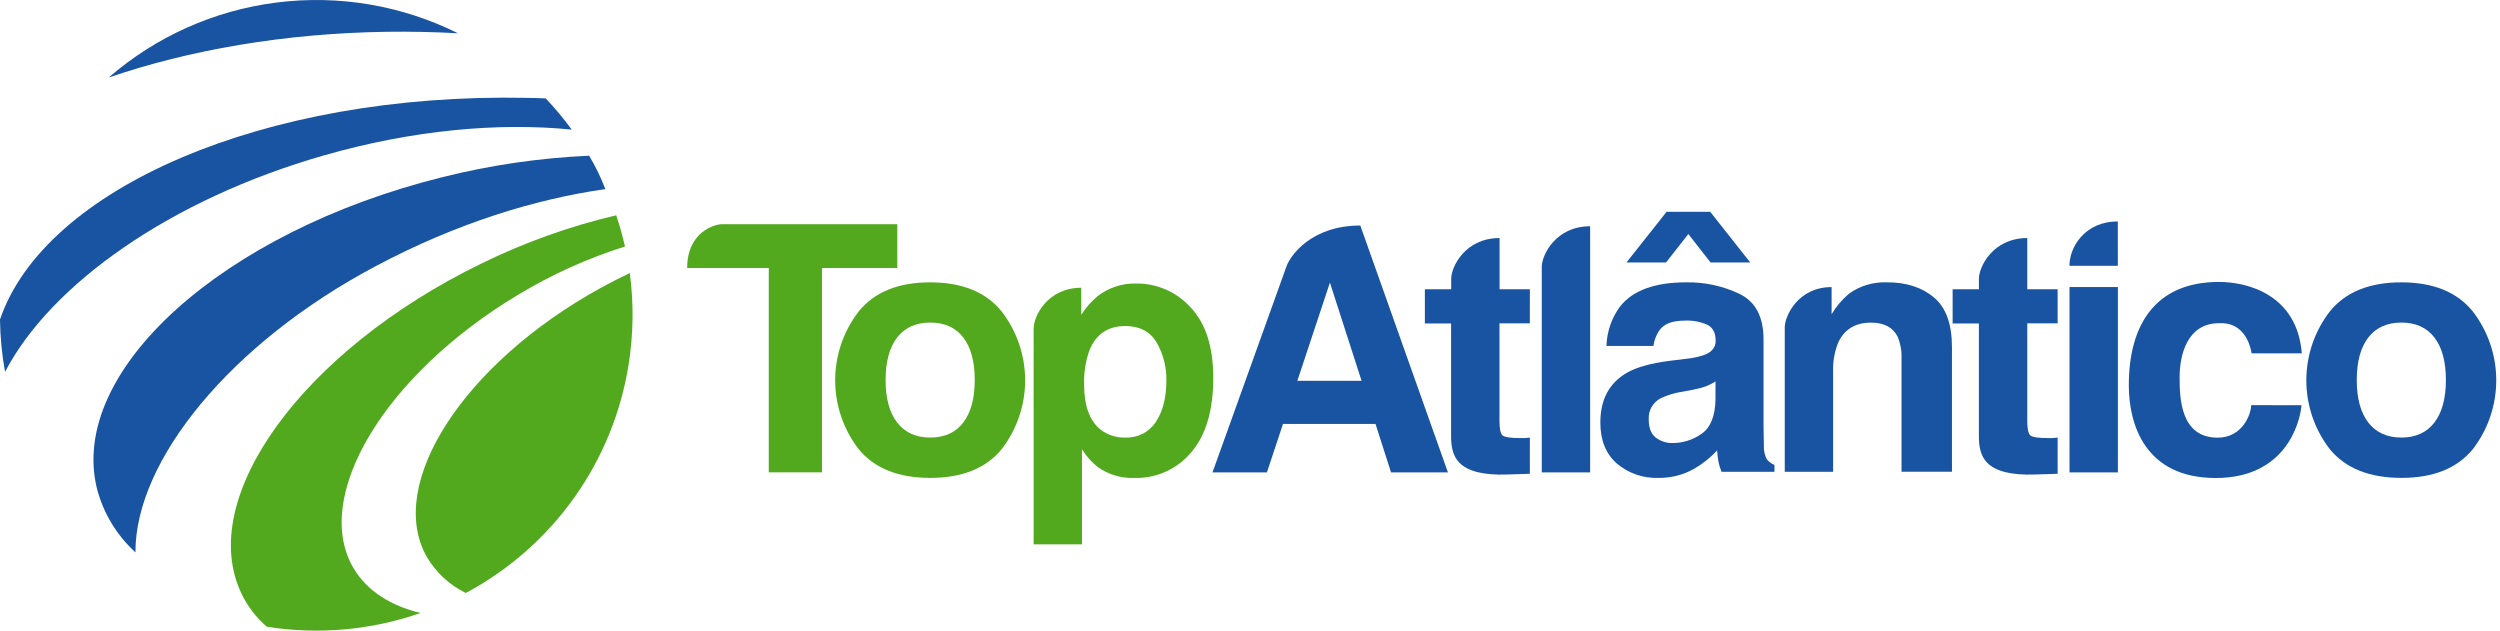
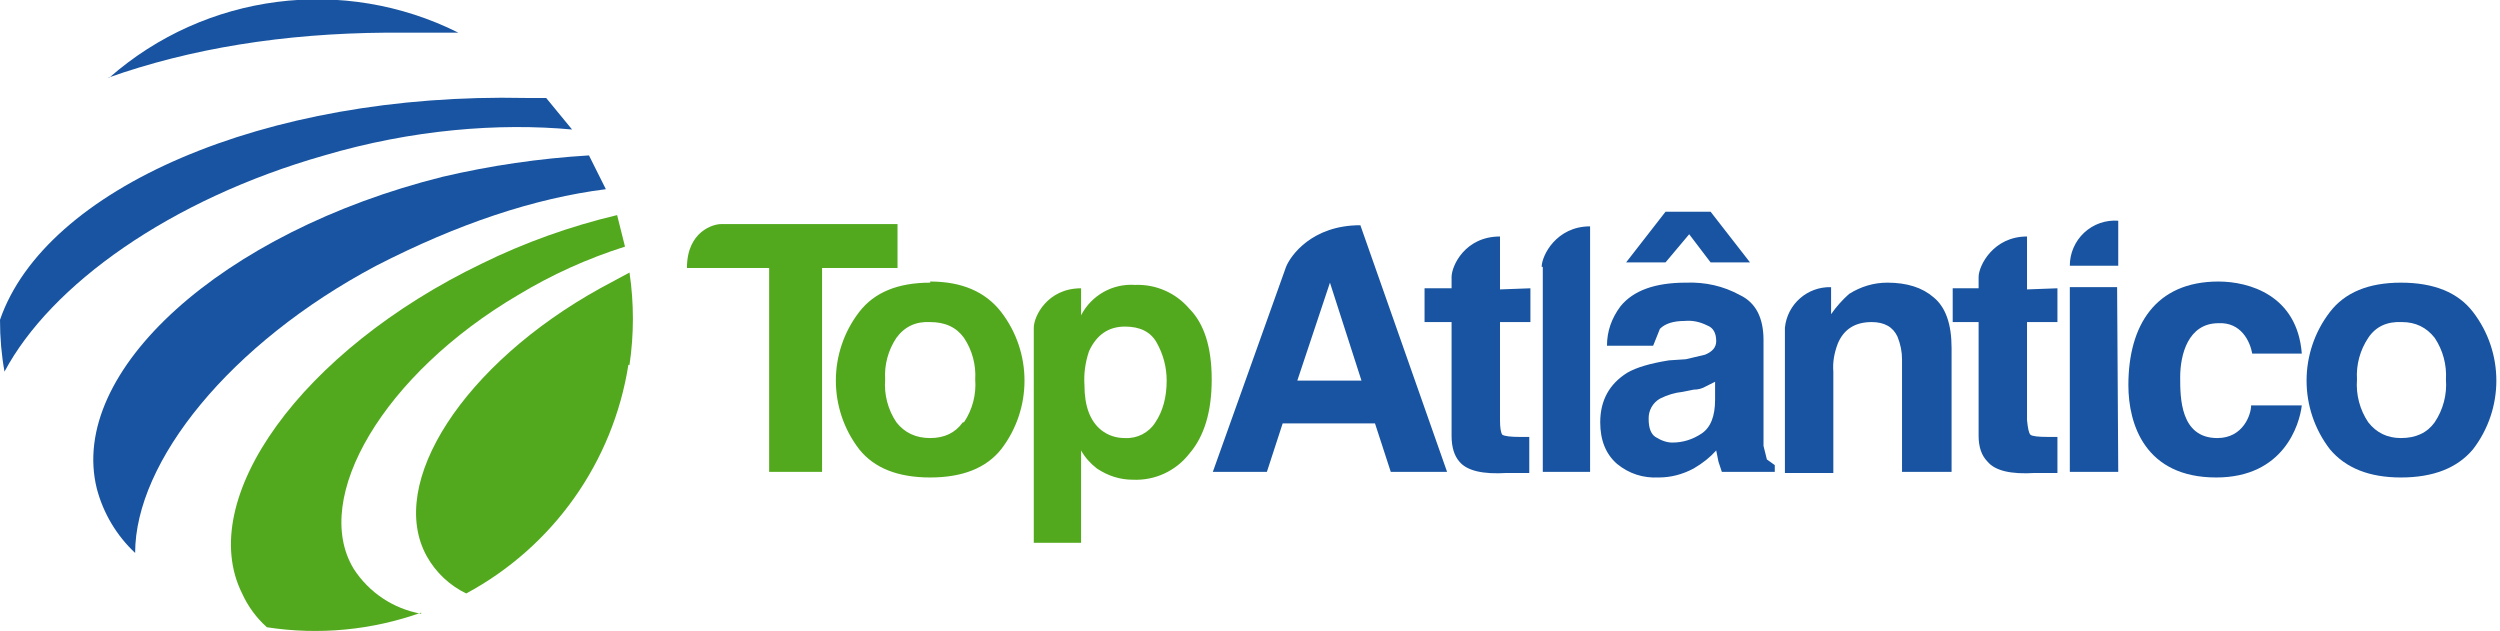
<svg xmlns="http://www.w3.org/2000/svg" fill="none" viewBox="0 0 222 56">
-   <path d="M199.903 35.975C199.903 36.752 199.152 38.865 196.924 38.865C193.599 38.865 193.55 35.29 193.55 33.489C193.55 31.437 194.271 28.703 197.032 28.703C199.069 28.578 199.759 30.287 199.946 31.376H204.4C203.992 26.217 199.664 25.036 197.038 25.036C191.39 25.036 189.038 28.859 189.038 34.211C189.038 37.691 190.482 42.446 196.756 42.446C202.87 42.446 204.219 37.694 204.376 35.984L199.903 35.975Z" fill="#1854A1" />
-   <path d="M216.173 37.525C215.488 38.412 214.512 38.855 213.244 38.855C211.976 38.855 210.997 38.412 210.308 37.525C209.623 36.64 209.28 35.381 209.28 33.748C209.28 32.115 209.623 30.854 210.308 29.965C210.995 29.084 211.974 28.644 213.244 28.644C214.514 28.644 215.49 29.084 216.173 29.965C216.854 30.846 217.195 32.105 217.195 33.742C217.195 35.379 216.854 36.638 216.173 37.519M213.238 25.072C210.401 25.072 208.284 25.933 206.888 27.656C205.535 29.41 204.802 31.56 204.802 33.772C204.802 35.985 205.535 38.135 206.888 39.889C208.282 41.585 210.399 42.434 213.238 42.436C216.076 42.438 218.192 41.589 219.585 39.889C220.935 38.134 221.667 35.984 221.667 33.772C221.667 31.561 220.935 29.411 219.585 27.656C218.188 25.933 216.072 25.072 213.238 25.072Z" fill="#1854A1" />
-   <path d="M55.822 32.365C55.148 36.631 53.491 40.682 50.983 44.203C48.474 47.723 45.182 50.617 41.364 52.656C39.899 51.945 38.683 50.812 37.873 49.402C34.281 42.943 41.174 32.292 53.27 25.607C54.153 25.122 55.039 24.668 55.926 24.246C56.286 26.943 56.251 29.678 55.822 32.365Z" fill="#53A91E" />
-   <path d="M52.313 13.824C52.88 14.769 53.362 15.763 53.754 16.793C47.53 17.68 40.563 19.811 33.401 23.613C20.437 30.481 11.992 40.925 12.028 49.05C10.372 47.54 9.187 45.585 8.617 43.42C6.01 32.986 19.734 20.588 39.275 15.735C43.545 14.663 47.913 14.024 52.313 13.827" fill="#1854A1" />
-   <path d="M0.448 33.023C0.169 31.487 0.019 29.931 0 28.371C3.96 16.75 23.431 8.233 46.711 8.689C47.297 8.689 47.88 8.716 48.459 8.738C49.287 9.612 50.059 10.537 50.77 11.509C44.266 10.857 36.634 11.548 28.796 13.79C15.13 17.695 4.485 25.264 0.448 33.023Z" fill="#1854A1" />
-   <path d="M37.355 54.43C32.974 55.96 28.279 56.38 23.695 55.653C22.766 54.857 22.011 53.88 21.477 52.781C17.32 44.289 26.848 31.133 42.754 23.399C46.568 21.528 50.581 20.092 54.718 19.117C55.026 20.027 55.286 20.951 55.497 21.888C52.167 22.939 48.974 24.383 45.987 26.188C34.131 33.292 27.615 44.179 31.428 50.509C32.631 52.497 34.707 53.803 37.361 54.433" fill="#53A91E" />
-   <path d="M9.651 6.888C13.848 3.243 19.037 0.924 24.558 0.224C30.08 -0.476 35.686 0.474 40.665 2.955C38.588 2.839 36.465 2.793 34.312 2.823C25.231 2.958 16.783 4.441 9.642 6.888" fill="#1854A1" />
-   <path d="M85.535 37.525C84.854 38.412 83.879 38.855 82.609 38.855C81.338 38.855 80.359 38.412 79.67 37.525C78.985 36.64 78.642 35.381 78.642 33.748C78.642 32.115 78.985 30.854 79.67 29.965C80.357 29.084 81.337 28.644 82.609 28.644C83.881 28.644 84.856 29.084 85.535 29.965C86.216 30.846 86.557 32.105 86.557 33.742C86.557 35.379 86.216 36.638 85.535 37.519M82.599 25.072C79.763 25.072 77.647 25.933 76.252 27.656C74.898 29.409 74.164 31.56 74.164 33.772C74.164 35.985 74.898 38.136 76.252 39.889C77.649 41.585 79.765 42.434 82.599 42.436C85.434 42.438 87.549 41.589 88.946 39.889C90.299 38.135 91.032 35.985 91.032 33.772C91.032 31.56 90.299 29.41 88.946 27.656C87.549 25.933 85.434 25.072 82.599 25.072Z" fill="#53A91E" />
-   <path d="M102.64 37.47C102.345 37.917 101.938 38.281 101.459 38.524C100.981 38.767 100.447 38.881 99.91 38.855C99.138 38.875 98.382 38.636 97.763 38.176C96.769 37.401 96.271 36.061 96.269 34.155C96.238 33.14 96.391 32.128 96.719 31.167C97.296 29.693 98.364 28.953 99.913 28.953C101.205 28.953 102.138 29.44 102.711 30.415C103.298 31.438 103.596 32.6 103.573 33.779C103.573 35.318 103.259 36.549 102.631 37.473M91.784 29.145V48.335H96.078V39.895C96.451 40.493 96.921 41.025 97.471 41.467C98.422 42.143 99.571 42.486 100.738 42.442C101.696 42.468 102.648 42.276 103.521 41.882C104.394 41.488 105.166 40.902 105.778 40.167C107.085 38.65 107.738 36.445 107.738 33.552C107.738 30.812 107.074 28.734 105.745 27.317C105.136 26.634 104.387 26.089 103.548 25.72C102.71 25.35 101.802 25.165 100.885 25.176C99.661 25.149 98.464 25.537 97.49 26.277C96.91 26.754 96.413 27.322 96.017 27.959V25.552C92.983 25.561 91.793 28.103 91.793 29.142L91.784 29.145Z" fill="#53A91E" />
-   <path d="M61.024 23.796H68.267V41.946H72.991V23.796H79.681V19.909H64.089C63.53 19.909 61.021 20.545 61.021 23.796" fill="#53A91E" />
-   <path d="M180.022 25.684V21.139C176.954 21.139 175.727 23.708 175.727 24.748V25.684H173.393V28.721H175.724V38.812C175.724 39.831 175.966 40.589 176.457 41.085C177.21 41.855 178.611 42.206 180.66 42.137L182.718 42.072V38.855C182.577 38.877 182.43 38.892 182.286 38.901C182.141 38.91 181.997 38.901 181.865 38.901C180.982 38.901 180.451 38.819 180.279 38.65C180.108 38.482 180.022 38.063 180.022 37.39V28.711H182.718V25.684H180.022Z" fill="#1854A1" />
-   <path d="M136.909 23.696V41.947H141.204V20.091C138.136 20.091 136.909 22.659 136.909 23.696Z" fill="#1854A1" />
-   <path d="M149.924 20.782L151.897 23.305H155.418L151.869 18.81H147.989L144.433 23.305H147.946L149.924 20.782Z" fill="#1854A1" />
-   <path d="M152.335 35.503C152.302 36.959 151.897 37.965 151.108 38.515C150.354 39.055 149.448 39.344 148.519 39.341C147.976 39.356 147.445 39.181 147.019 38.845C146.605 38.515 146.406 37.974 146.406 37.231C146.385 36.856 146.471 36.483 146.655 36.156C146.839 35.828 147.112 35.559 147.442 35.38C148.063 35.078 148.728 34.877 149.412 34.784L150.381 34.598C150.769 34.529 151.15 34.427 151.519 34.292C151.805 34.178 152.079 34.038 152.338 33.873L152.335 35.503ZM156.897 40.787C156.709 40.436 156.618 40.041 156.633 39.644C156.613 38.897 156.602 38.261 156.602 37.735V30.151C156.602 28.157 155.903 26.812 154.504 26.114C153.013 25.397 151.374 25.04 149.719 25.072C146.952 25.072 145 25.785 143.862 27.212C143.112 28.231 142.691 29.453 142.654 30.717H146.829C146.896 30.172 147.108 29.655 147.442 29.218C147.863 28.72 148.584 28.472 149.59 28.472C150.298 28.432 151.006 28.564 151.651 28.858C152.121 29.117 152.351 29.582 152.351 30.261C152.351 30.815 152.044 31.227 151.43 31.484C150.879 31.684 150.303 31.811 149.719 31.861L148.246 32.044C146.581 32.258 145.319 32.612 144.458 33.105C142.893 34.017 142.111 35.489 142.111 37.521C142.111 39.089 142.597 40.3 143.568 41.154C144.597 42.029 145.919 42.487 147.271 42.436C148.372 42.453 149.459 42.178 150.418 41.638C151.183 41.198 151.878 40.647 152.479 40.001C152.507 40.365 152.547 40.693 152.596 40.977C152.656 41.291 152.747 41.599 152.869 41.894H157.572V41.283C157.306 41.181 157.073 41.01 156.897 40.787Z" fill="#1854A1" />
-   <path d="M188.068 25.49H183.773V41.949H188.068V25.49Z" fill="#1854A1" />
-   <path d="M115.205 33.815L118.097 25.093L120.907 33.815H115.205ZM120.794 20.026C116.465 20.026 114.585 22.674 114.238 23.659L107.67 41.947H112.502L113.931 37.644H122.144L123.524 41.947H128.576L120.794 20.026Z" fill="#1854A1" />
-   <path d="M133.161 25.684V21.139C130.093 21.139 128.866 23.708 128.866 24.748V25.684H126.528V28.721H128.857V38.812C128.857 39.831 129.099 40.589 129.59 41.085C130.34 41.855 131.742 42.206 133.796 42.137L135.851 42.072V38.855C135.71 38.876 135.566 38.891 135.418 38.901C135.271 38.901 135.13 38.901 134.998 38.901C134.115 38.901 133.584 38.819 133.412 38.65C133.24 38.482 133.154 38.063 133.154 37.39V28.711H135.851V25.684H133.161Z" fill="#1854A1" />
-   <path d="M183.767 23.602H188.062V19.663C185.151 19.663 183.767 21.92 183.767 23.602Z" fill="#1854A1" />
-   <path d="M158.486 29.081V41.894H162.781V33.004C162.753 32.15 162.894 31.299 163.198 30.5C163.729 29.276 164.714 28.649 166.143 28.649C167.312 28.649 168.1 29.072 168.518 29.912C168.773 30.544 168.888 31.223 168.855 31.903V41.891H173.334V30.83C173.334 28.773 172.797 27.297 171.723 26.402C170.65 25.507 169.26 25.063 167.554 25.071C166.358 25.025 165.18 25.375 164.205 26.068C163.586 26.589 163.059 27.209 162.646 27.903V25.493C159.671 25.493 158.483 28.05 158.483 29.09" fill="#1854A1" />
+   <path fill="#1854a1" d="M199.9 36c0 .8-.7 2.9-3 2.9-3.3 0-3.3-3.6-3.3-5.4 0-2 .7-4.8 3.4-4.8 2-.1 2.8 1.6 3 2.7h4.4c-.4-5.2-4.7-6.4-7.4-6.4-5.6 0-8 3.9-8 9.2 0 3.5 1.5 8.2 7.8 8.2 6 0 7.4-4.7 7.6-6.4z" />
+   <path fill="#1854a1" d="M216.2 37.5q-1 1.4-3 1.4-1.8 0-2.9-1.4a6 6 0 0 1-1-3.8 6 6 0 0 1 1-3.7q1-1.5 3-1.4 1.8 0 2.9 1.4a6 6 0 0 1 1 3.7 6 6 0 0 1-1 3.8m-3-12.4q-4.3 0-6.3 2.6a10 10 0 0 0 0 12.2q2.1 2.5 6.3 2.5 4.3 0 6.4-2.5a10 10 0 0 0 0-12.2q-2-2.6-6.4-2.6" />
+   <path fill="#53a91e" d="M55.8 32.4a28 28 0 0 1-14.4 20.3 8 8 0 0 1-3.5-3.3c-3.6-6.5 3.3-17.1 15.4-23.8l2.6-1.4a28 28 0 0 1 0 8.2" />
+   <path fill="#1854a1" d="m52.3 13.8 1.5 3q-9.5 1.2-20.4 6.8C20.4 30.5 12 41 12 49.1a12 12 0 0 1-3.4-5.7C6 33 19.7 20.6 39.3 15.7q6.4-1.5 13-1.9" />
+   <path fill="#1854a1" d="M.4 33Q0 30.8 0 28.4C4 16.8 23.4 8.2 46.7 8.7h1.8l2.3 2.8c-6.5-.6-14.2 0-22 2.3C15.1 17.7 4.5 25.3.4 33" />
+   <path fill="#53a91e" d="M37.4 54.4a28 28 0 0 1-13.7 1.3 9 9 0 0 1-2.2-3c-4.2-8.4 5.3-21.6 21.3-29.3q5.7-2.8 12-4.3l.7 2.8a44 44 0 0 0-9.5 4.3c-11.9 7-18.4 18-14.6 24.3a9 9 0 0 0 6 4" />
+   <path fill="#1854a1" d="M9.7 6.9a28 28 0 0 1 31-4h-6.4q-13.7.1-24.7 4" />
+   <path fill="#53a91e" d="M85.5 37.5q-1 1.4-2.9 1.4t-3-1.4a6 6 0 0 1-1-3.8 6 6 0 0 1 1-3.7q1.1-1.5 3-1.4 2 0 3 1.4a6 6 0 0 1 1 3.7 6 6 0 0 1-1 3.8m-3-12.4q-4.3 0-6.3 2.6a10 10 0 0 0 0 12.2q2 2.5 6.3 2.5t6.3-2.5a10 10 0 0 0 0-12.2Q86.8 25 82.6 25m20 12.5a3 3 0 0 1-2.7 1.4q-1.2 0-2.1-.7-1.5-1.2-1.5-4-.1-1.5.4-3 1-2.2 3.2-2.2 2 0 2.8 1.4.9 1.6.9 3.4 0 2.2-1 3.7M91.8 29v19.2H96V40q.5.9 1.4 1.6 1.5 1 3.2 1a6 6 0 0 0 5-2.3q2-2.3 2-6.6t-2-6.3a6 6 0 0 0-4.8-2.1A5 5 0 0 0 96 28v-2.4c-3 0-4.2 2.5-4.2 3.5" />
+   <path fill="#53a91e" d="M61 23.8h7.3v18.1H73V23.8h6.7v-3.9H64c-.6 0-3 .6-3 3.9" />
+   <path fill="#1854a1" d="M180 25.7V21c-3 0-4.3 2.6-4.3 3.6v1h-2.3v3h2.3v10.1q0 1.5.8 2.3 1 1.2 4.2 1h2v-3.2h-.8q-1.4 0-1.6-.2t-.3-1.3v-8.7h2.7v-3zm-43-2v18.2h4.2V20.1c-3 0-4.3 2.6-4.3 3.6m13.1-2.9 1.9 2.5h3.5l-3.5-4.5h-4l-3.5 4.5h3.5zm2.3 14.7q0 2.2-1.2 3t-2.6.8q-.7 0-1.5-.5-.6-.4-.6-1.6a2 2 0 0 1 1-1.8q1-.5 2-.6l1-.2q.6 0 1.1-.3l.8-.4zm4.6 5.3-.3-1.2v-9.4q0-3-2.1-4-2.2-1.2-4.8-1.1-4.1 0-5.8 2.1-1.2 1.6-1.2 3.5h4.1l.6-1.5q.7-.7 2.2-.7 1-.1 2 .4.8.3.8 1.4 0 .8-1 1.2l-1.7.4-1.5.1q-2.5.4-3.7 1.1-2.4 1.5-2.4 4.4 0 2.4 1.5 3.7 1.6 1.3 3.7 1.2 1.6 0 3.1-.8 1.2-.7 2-1.6l.2 1 .3.9h4.7v-.6zM188 25.5h-4.2v16.4h4.3zm-72.8 8.3 2.9-8.7 2.8 8.7zm5.6-13.8c-4.3 0-6.2 2.7-6.6 3.7l-6.5 18.2h4.8l1.4-4.3h8.2l1.4 4.3h5zm12.4 5.7V21c-3.1 0-4.3 2.6-4.3 3.6v1h-2.4v3h2.4v10.1q0 1.5.7 2.3 1 1.2 4.2 1h2v-3.2h-.8q-1.3 0-1.6-.2-.2-.3-.2-1.3v-8.7h2.7v-3zm50.6-2.1h4.3v-4a4 4 0 0 0-4.3 4M158.5 29v13h4.3v-9q-.1-1.2.4-2.5.8-1.9 3-1.9 1.7 0 2.3 1.3.4 1 .4 2v10h4.4v-11q0-3.2-1.6-4.5-1.5-1.3-4.1-1.3-1.8 0-3.4 1-.9.8-1.6 1.8v-2.4a4 4 0 0 0-4.1 3.6" />
</svg>
